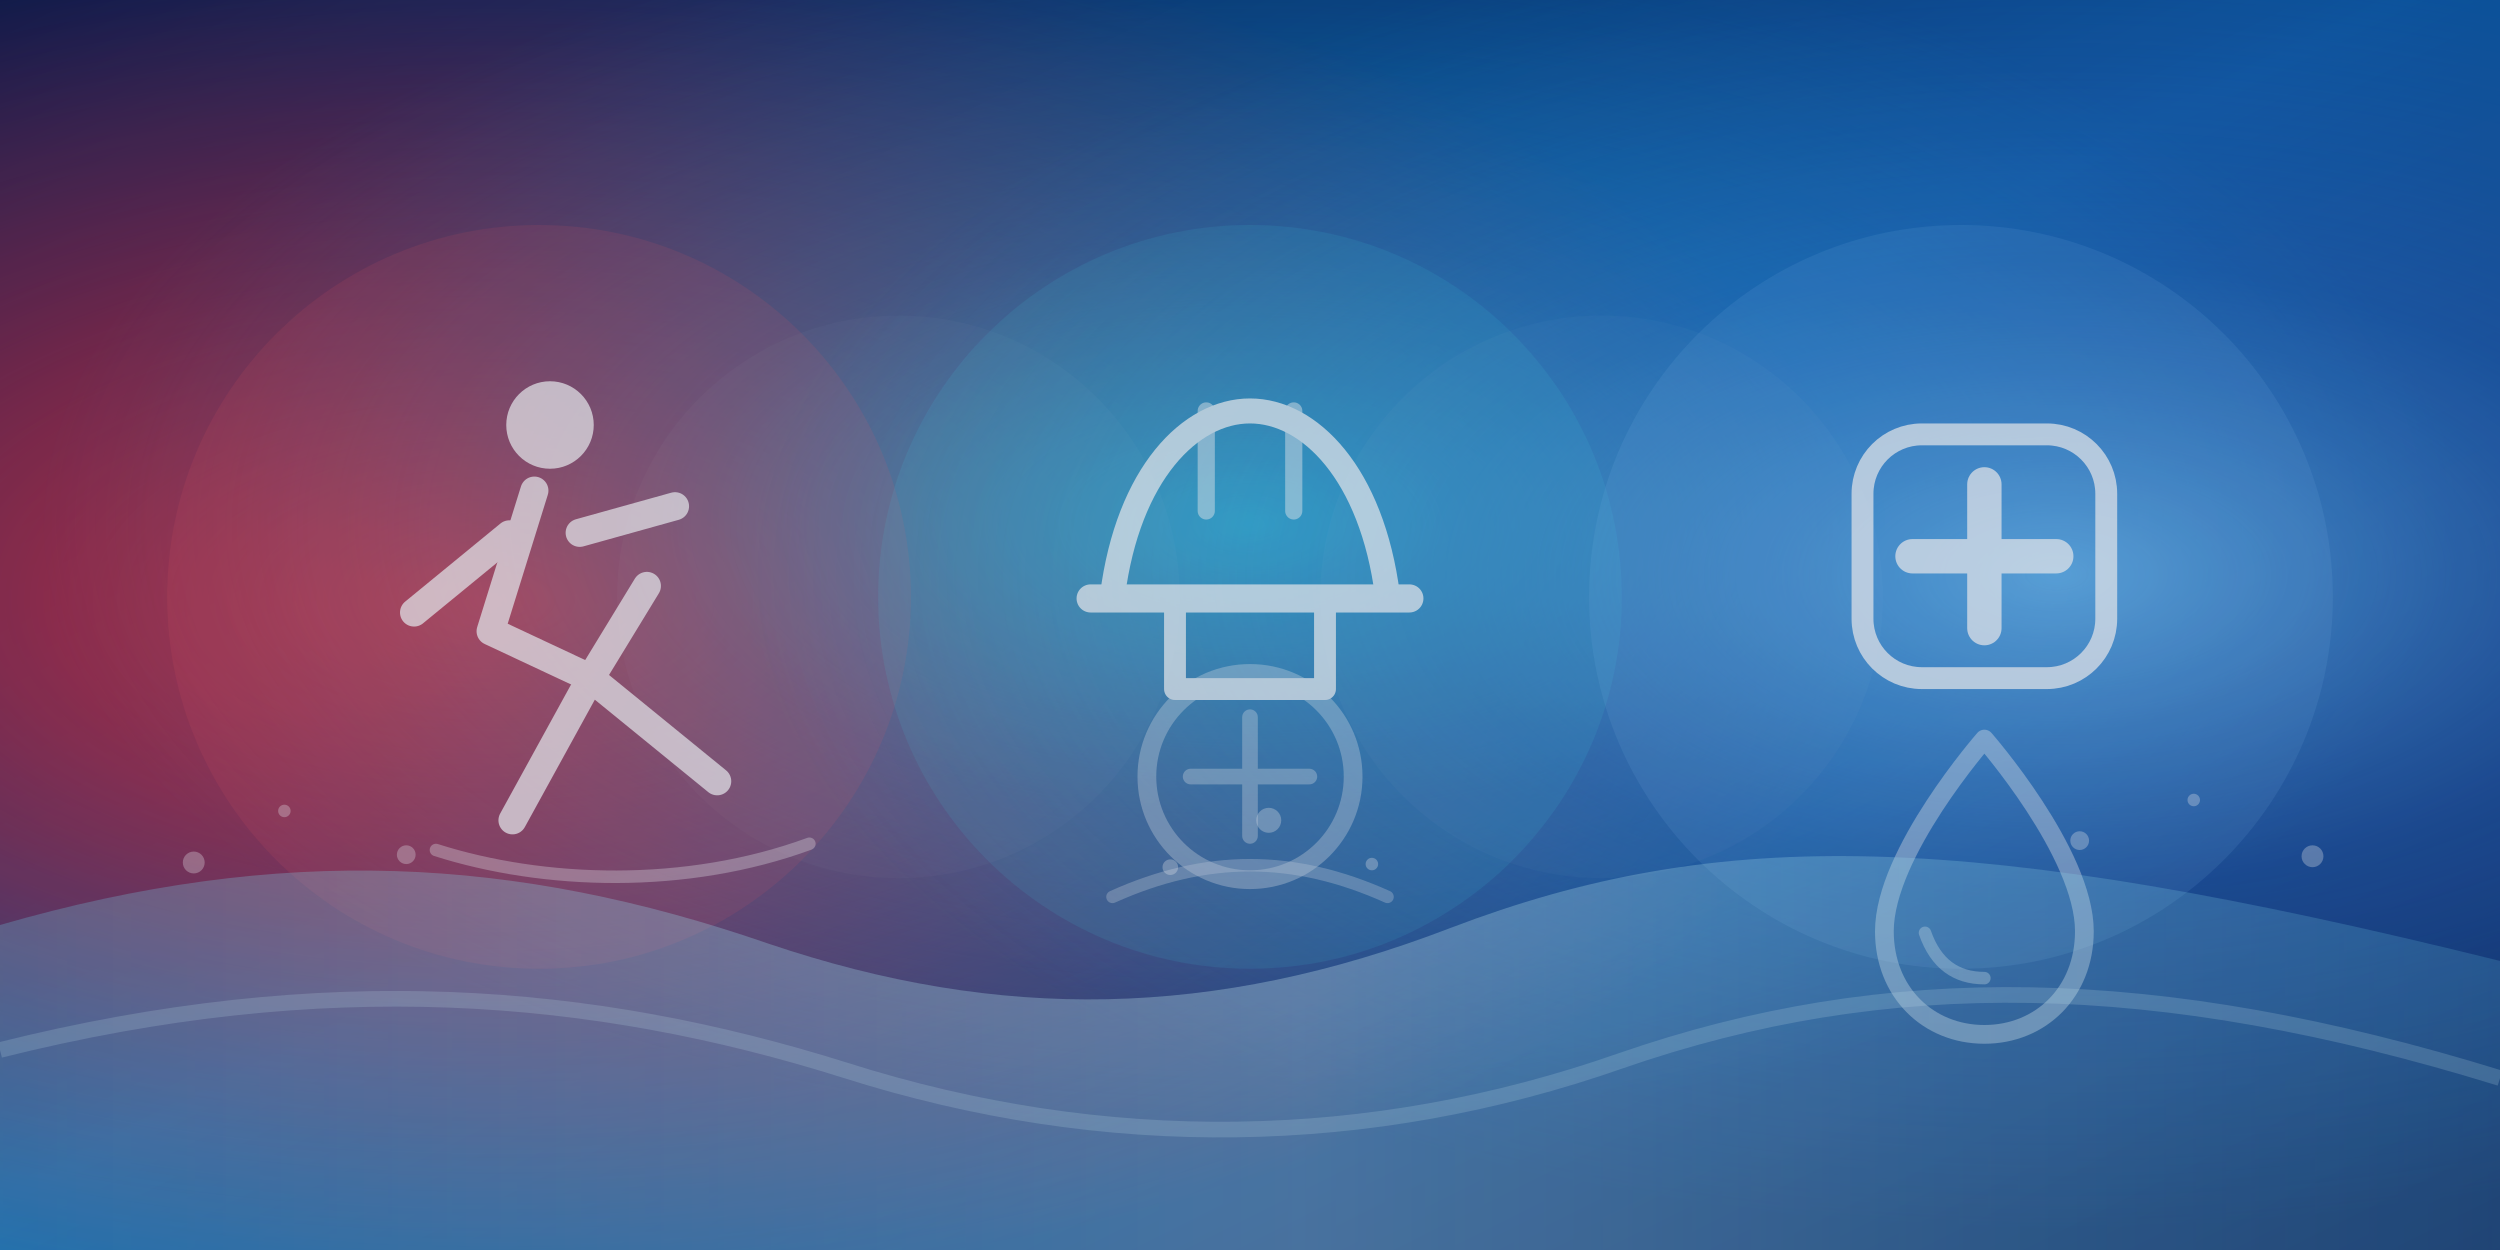
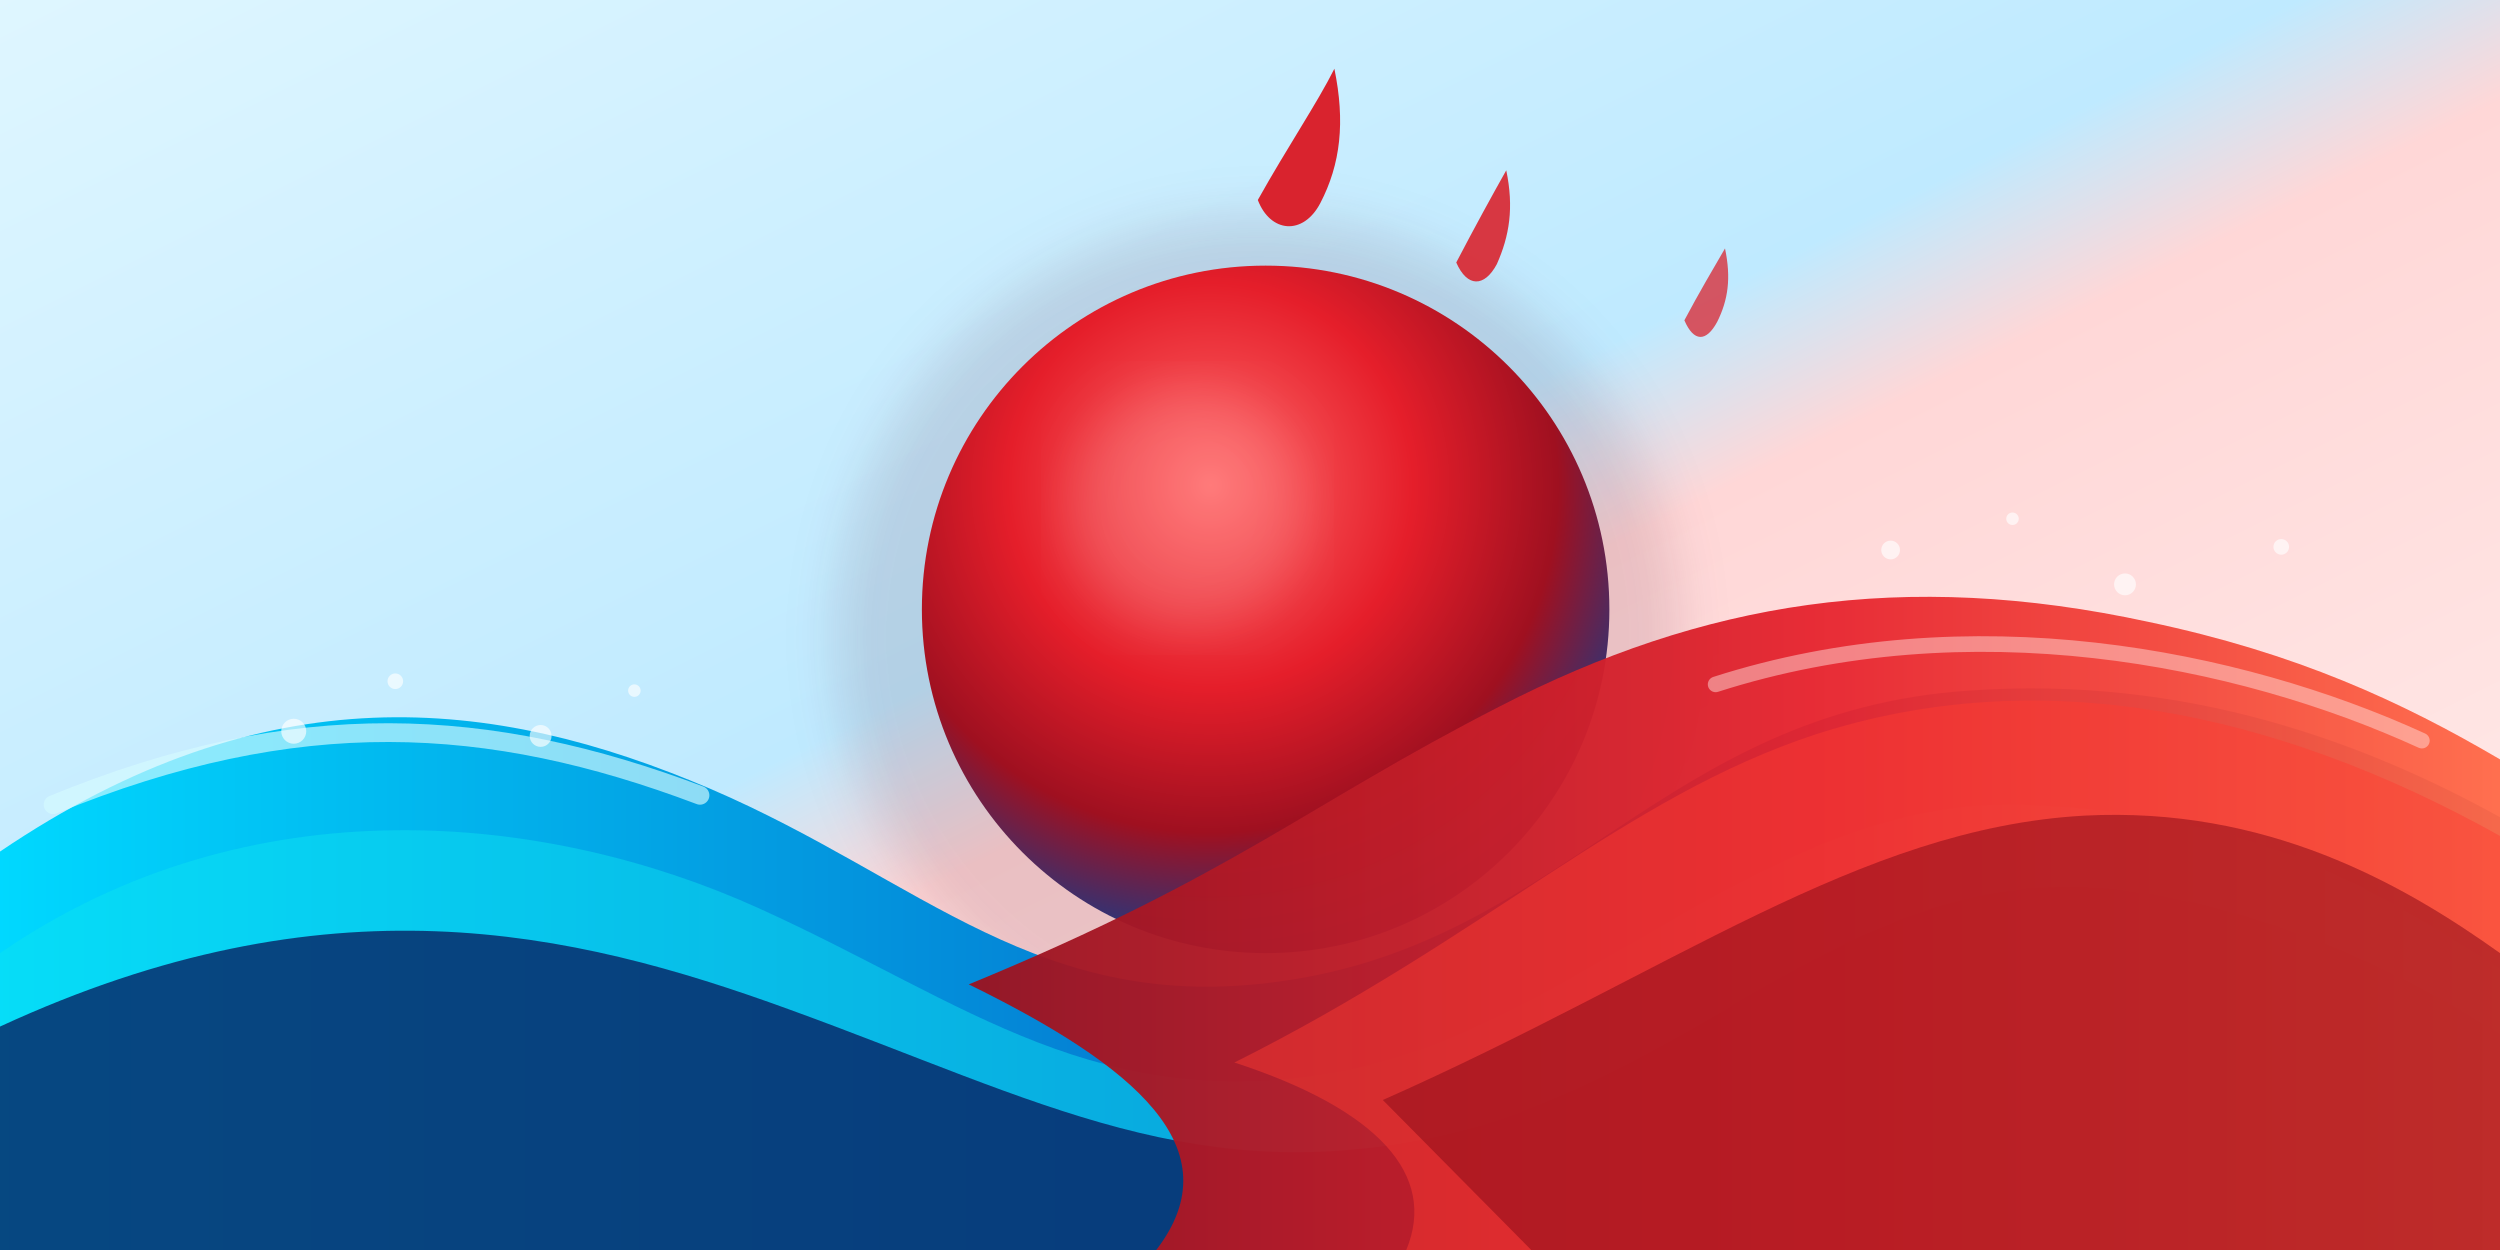
- <svg xmlns="http://www.w3.org/2000/svg" viewBox="0 0 1600 800" role="img" aria-label="Best Hydrate audiences: athletes, everyday high-demand work, and medical hydration">
+ <svg xmlns="http://www.w3.org/2000/svg" viewBox="0 0 1600 800" role="img" aria-label="Abstract red and blue hydration waves">
  <defs>
    <linearGradient id="bg" x1="0" y1="0" x2="1" y2="1">
-       <stop offset="0" stop-color="#071b4d" />
-       <stop offset="0.48" stop-color="#0c5aa6" />
-       <stop offset="1" stop-color="#10285f" />
+       <stop offset="0" stop-color="#dff6ff" />
+       <stop offset=".46" stop-color="#bfeaff" />
+       <stop offset=".54" stop-color="#ffd7d7" />
+       <stop offset="1" stop-color="#fff0ee" />
    </linearGradient>
-     <radialGradient id="athleteGlow" cx="20%" cy="48%" r="55%">
-       <stop offset="0" stop-color="#ef3340" stop-opacity="0.95" />
-       <stop offset="0.48" stop-color="#db2433" stop-opacity="0.54" />
-       <stop offset="1" stop-color="#db2433" stop-opacity="0" />
+     <radialGradient id="orb" cx="42%" cy="32%" r="70%">
+       <stop offset="0" stop-color="#ff6a6a" />
+       <stop offset=".42" stop-color="#e51e2a" />
+       <stop offset=".72" stop-color="#9f1020" />
+       <stop offset="1" stop-color="#0b3f92" />
    </radialGradient>
-     <radialGradient id="dailyGlow" cx="50%" cy="42%" r="48%">
-       <stop offset="0" stop-color="#28d7ef" stop-opacity="0.78" />
-       <stop offset="0.48" stop-color="#18a4d6" stop-opacity="0.38" />
-       <stop offset="1" stop-color="#18a4d6" stop-opacity="0" />
-     </radialGradient>
-     <radialGradient id="medicalGlow" cx="82%" cy="46%" r="52%">
-       <stop offset="0" stop-color="#78c8ff" stop-opacity="0.74" />
-       <stop offset="0.48" stop-color="#3e79d6" stop-opacity="0.34" />
-       <stop offset="1" stop-color="#3e79d6" stop-opacity="0" />
-     </radialGradient>
-     <linearGradient id="water" x1="0" y1="0" x2="1" y2="0">
-       <stop offset="0" stop-color="#7ce8ff" stop-opacity="0.26" />
-       <stop offset="0.52" stop-color="#d8f9ff" stop-opacity="0.34" />
-       <stop offset="1" stop-color="#7ce8ff" stop-opacity="0.18" />
+     <linearGradient id="blueWave" x1="0" y1="0" x2="1" y2="0">
+       <stop offset="0" stop-color="#00d9ff" />
+       <stop offset=".45" stop-color="#047fd3" />
+       <stop offset="1" stop-color="#07337e" />
    </linearGradient>
-     <filter id="blur">
-       <feGaussianBlur stdDeviation="28" />
+     <linearGradient id="redWave" x1="0" y1="0" x2="1" y2="0">
+       <stop offset="0" stop-color="#991421" />
+       <stop offset=".55" stop-color="#e6242f" />
+       <stop offset="1" stop-color="#ff6a49" />
+     </linearGradient>
+     <filter id="soft">
+       <feGaussianBlur stdDeviation="16" />
    </filter>
  </defs>
  <rect width="1600" height="800" fill="url(#bg)" />
-   <rect width="1600" height="800" fill="url(#athleteGlow)" />
-   <rect width="1600" height="800" fill="url(#dailyGlow)" />
-   <rect width="1600" height="800" fill="url(#medicalGlow)" />
-   <circle cx="345" cy="382" r="238" fill="#ff5a62" opacity="0.12" />
-   <circle cx="800" cy="382" r="238" fill="#44d9ef" opacity="0.12" />
-   <circle cx="1255" cy="382" r="238" fill="#91cfff" opacity="0.12" />
-   <circle cx="575" cy="382" r="180" fill="#ffffff" opacity="0.025" />
-   <circle cx="1025" cy="382" r="180" fill="#ffffff" opacity="0.025" />
-   <g transform="translate(210 220)" fill="none" stroke="#ffffff" stroke-width="18" stroke-linecap="round" stroke-linejoin="round" opacity="0.72">
-     <circle cx="142" cy="52" r="28" fill="#ffffff" stroke="none" />
-     <path d="M132 94 L104 184 L168 214 L204 155" />
-     <path d="M116 122 L55 172" />
-     <path d="M161 121 L222 104" />
-     <path d="M168 214 L118 305" />
-     <path d="M168 214 L249 280" />
-     <path d="M69 324 C138 346 229 349 308 320" stroke-width="8" opacity="0.45" />
+   <ellipse cx="805" cy="408" rx="270" ry="270" fill="#5b1b36" opacity=".13" filter="url(#soft)" />
+   <circle cx="810" cy="390" r="220" fill="url(#orb)" />
+   <circle cx="760" cy="325" r="78" fill="#fff" opacity=".11" filter="url(#soft)" />
+   <path d="M0 545 C170 430 315 445 455 505 C590 563 665 650 820 628 C1000 603 1065 455 1260 442 C1400 432 1515 476 1600 523 L1600 800 L0 800 Z" fill="url(#blueWave)" />
+   <path d="M0 610 C160 500 350 520 485 581 C620 642 702 715 862 685 C1010 656 1132 510 1294 515 C1438 520 1510 563 1600 620 L1600 800 L0 800 Z" fill="#0ce3ef" opacity=".46" />
+   <path d="M0 657 C210 560 365 595 505 646 C665 704 768 764 930 725 C1095 684 1190 548 1360 570 C1460 583 1545 627 1600 662 L1600 800 L0 800 Z" fill="#071e60" opacity=".78" />
+   <path d="M620 630 C790 560 835 516 960 452 C1090 385 1218 364 1375 398 C1470 418 1537 449 1600 486 L1600 800 L740 800 C790 735 726 682 620 630 Z" fill="url(#redWave)" opacity=".96" />
+   <path d="M790 680 C950 600 1040 510 1162 470 C1304 424 1455 454 1600 535 L1600 800 L900 800 C920 752 882 710 790 680 Z" fill="#ff3b31" opacity=".45" />
+   <path d="M885 704 C1070 622 1190 530 1334 522 C1450 516 1537 565 1600 610 L1600 800 L980 800 Z" fill="#8e0d19" opacity=".56" />
+   <path d="M34 515 C190 451 313 458 448 509" fill="none" stroke="#d5fbff" stroke-width="12" stroke-linecap="round" opacity=".66" />
+   <path d="M1098 438 C1260 386 1432 420 1550 474" fill="none" stroke="#ffd9d6" stroke-width="10" stroke-linecap="round" opacity=".5" />
+   <g fill="#fff" opacity=".64">
+     <circle cx="188" cy="468" r="8" />
+     <circle cx="253" cy="436" r="5" />
+     <circle cx="346" cy="471" r="7" />
+     <circle cx="406" cy="442" r="4" />
+     <circle cx="1210" cy="352" r="6" />
+     <circle cx="1288" cy="332" r="4" />
+     <circle cx="1360" cy="374" r="7" />
+     <circle cx="1460" cy="350" r="5" />
  </g>
-   <g transform="translate(660 215)" fill="none" stroke="#ffffff" stroke-linecap="round" stroke-linejoin="round" opacity="0.72">
-     <path d="M52 166 C62 88 102 48 140 48 C178 48 218 88 228 166" stroke-width="16" />
-     <path d="M38 168 H242" stroke-width="18" />
-     <path d="M92 168 V226 H188 V168" stroke-width="14" />
-     <path d="M112 48 V112 M168 48 V112" stroke-width="11" opacity="0.64" />
-     <circle cx="140" cy="282" r="66" stroke-width="12" opacity="0.42" />
-     <path d="M140 244 V320 M102 282 H178" stroke-width="10" opacity="0.42" />
-     <path d="M52 359 C112 332 168 332 228 359" stroke-width="8" opacity="0.36" />
+   <g fill="#d9232e">
+     <path d="M805 128 C824 94 843 66 854 44 C861 78 858 105 845 130 C834 151 813 149 805 128Z" />
+     <path d="M932 168 C944 145 955 125 964 109 C969 133 966 151 958 169 C950 184 939 184 932 168Z" opacity=".9" />
+     <path d="M1078 205 C1087 188 1097 171 1104 159 C1108 178 1106 192 1099 206 C1092 219 1084 219 1078 205Z" opacity=".75" />
  </g>
-   <g transform="translate(1120 208)" fill="none" stroke="#ffffff" stroke-linecap="round" stroke-linejoin="round" opacity="0.72">
-     <rect x="72" y="70" width="156" height="156" rx="38" stroke-width="14" />
-     <path d="M150 102 V194 M104 148 H196" stroke-width="22" />
-     <path d="M150 265 C150 265 86 338 86 388 C86 427 114 454 150 454 C186 454 214 427 214 388 C214 338 150 265 150 265Z" stroke-width="12" opacity="0.52" />
-     <path d="M112 389 C119 409 132 418 150 418" stroke-width="8" opacity="0.45" />
-   </g>
-   <path d="M0 592 C180 540 330 548 492 604 C640 654 777 652 928 594 C1101 528 1261 531 1600 615 L1600 800 L0 800 Z" fill="url(#water)" />
-   <path d="M0 672 C208 620 379 634 541 685 C708 738 877 735 1037 679 C1207 620 1380 622 1600 690" fill="none" stroke="#d9faff" stroke-width="10" opacity="0.20" />
-   <g fill="#ffffff" opacity="0.32">
-     <circle cx="124" cy="552" r="7" />
-     <circle cx="182" cy="519" r="4" />
-     <circle cx="260" cy="547" r="6" />
-     <circle cx="749" cy="555" r="5" />
-     <circle cx="812" cy="525" r="8" />
-     <circle cx="878" cy="553" r="4" />
-     <circle cx="1331" cy="538" r="6" />
-     <circle cx="1404" cy="512" r="4" />
-     <circle cx="1480" cy="548" r="7" />
-   </g>
-   <rect width="1600" height="800" fill="#04143b" opacity="0.12" />
</svg>
